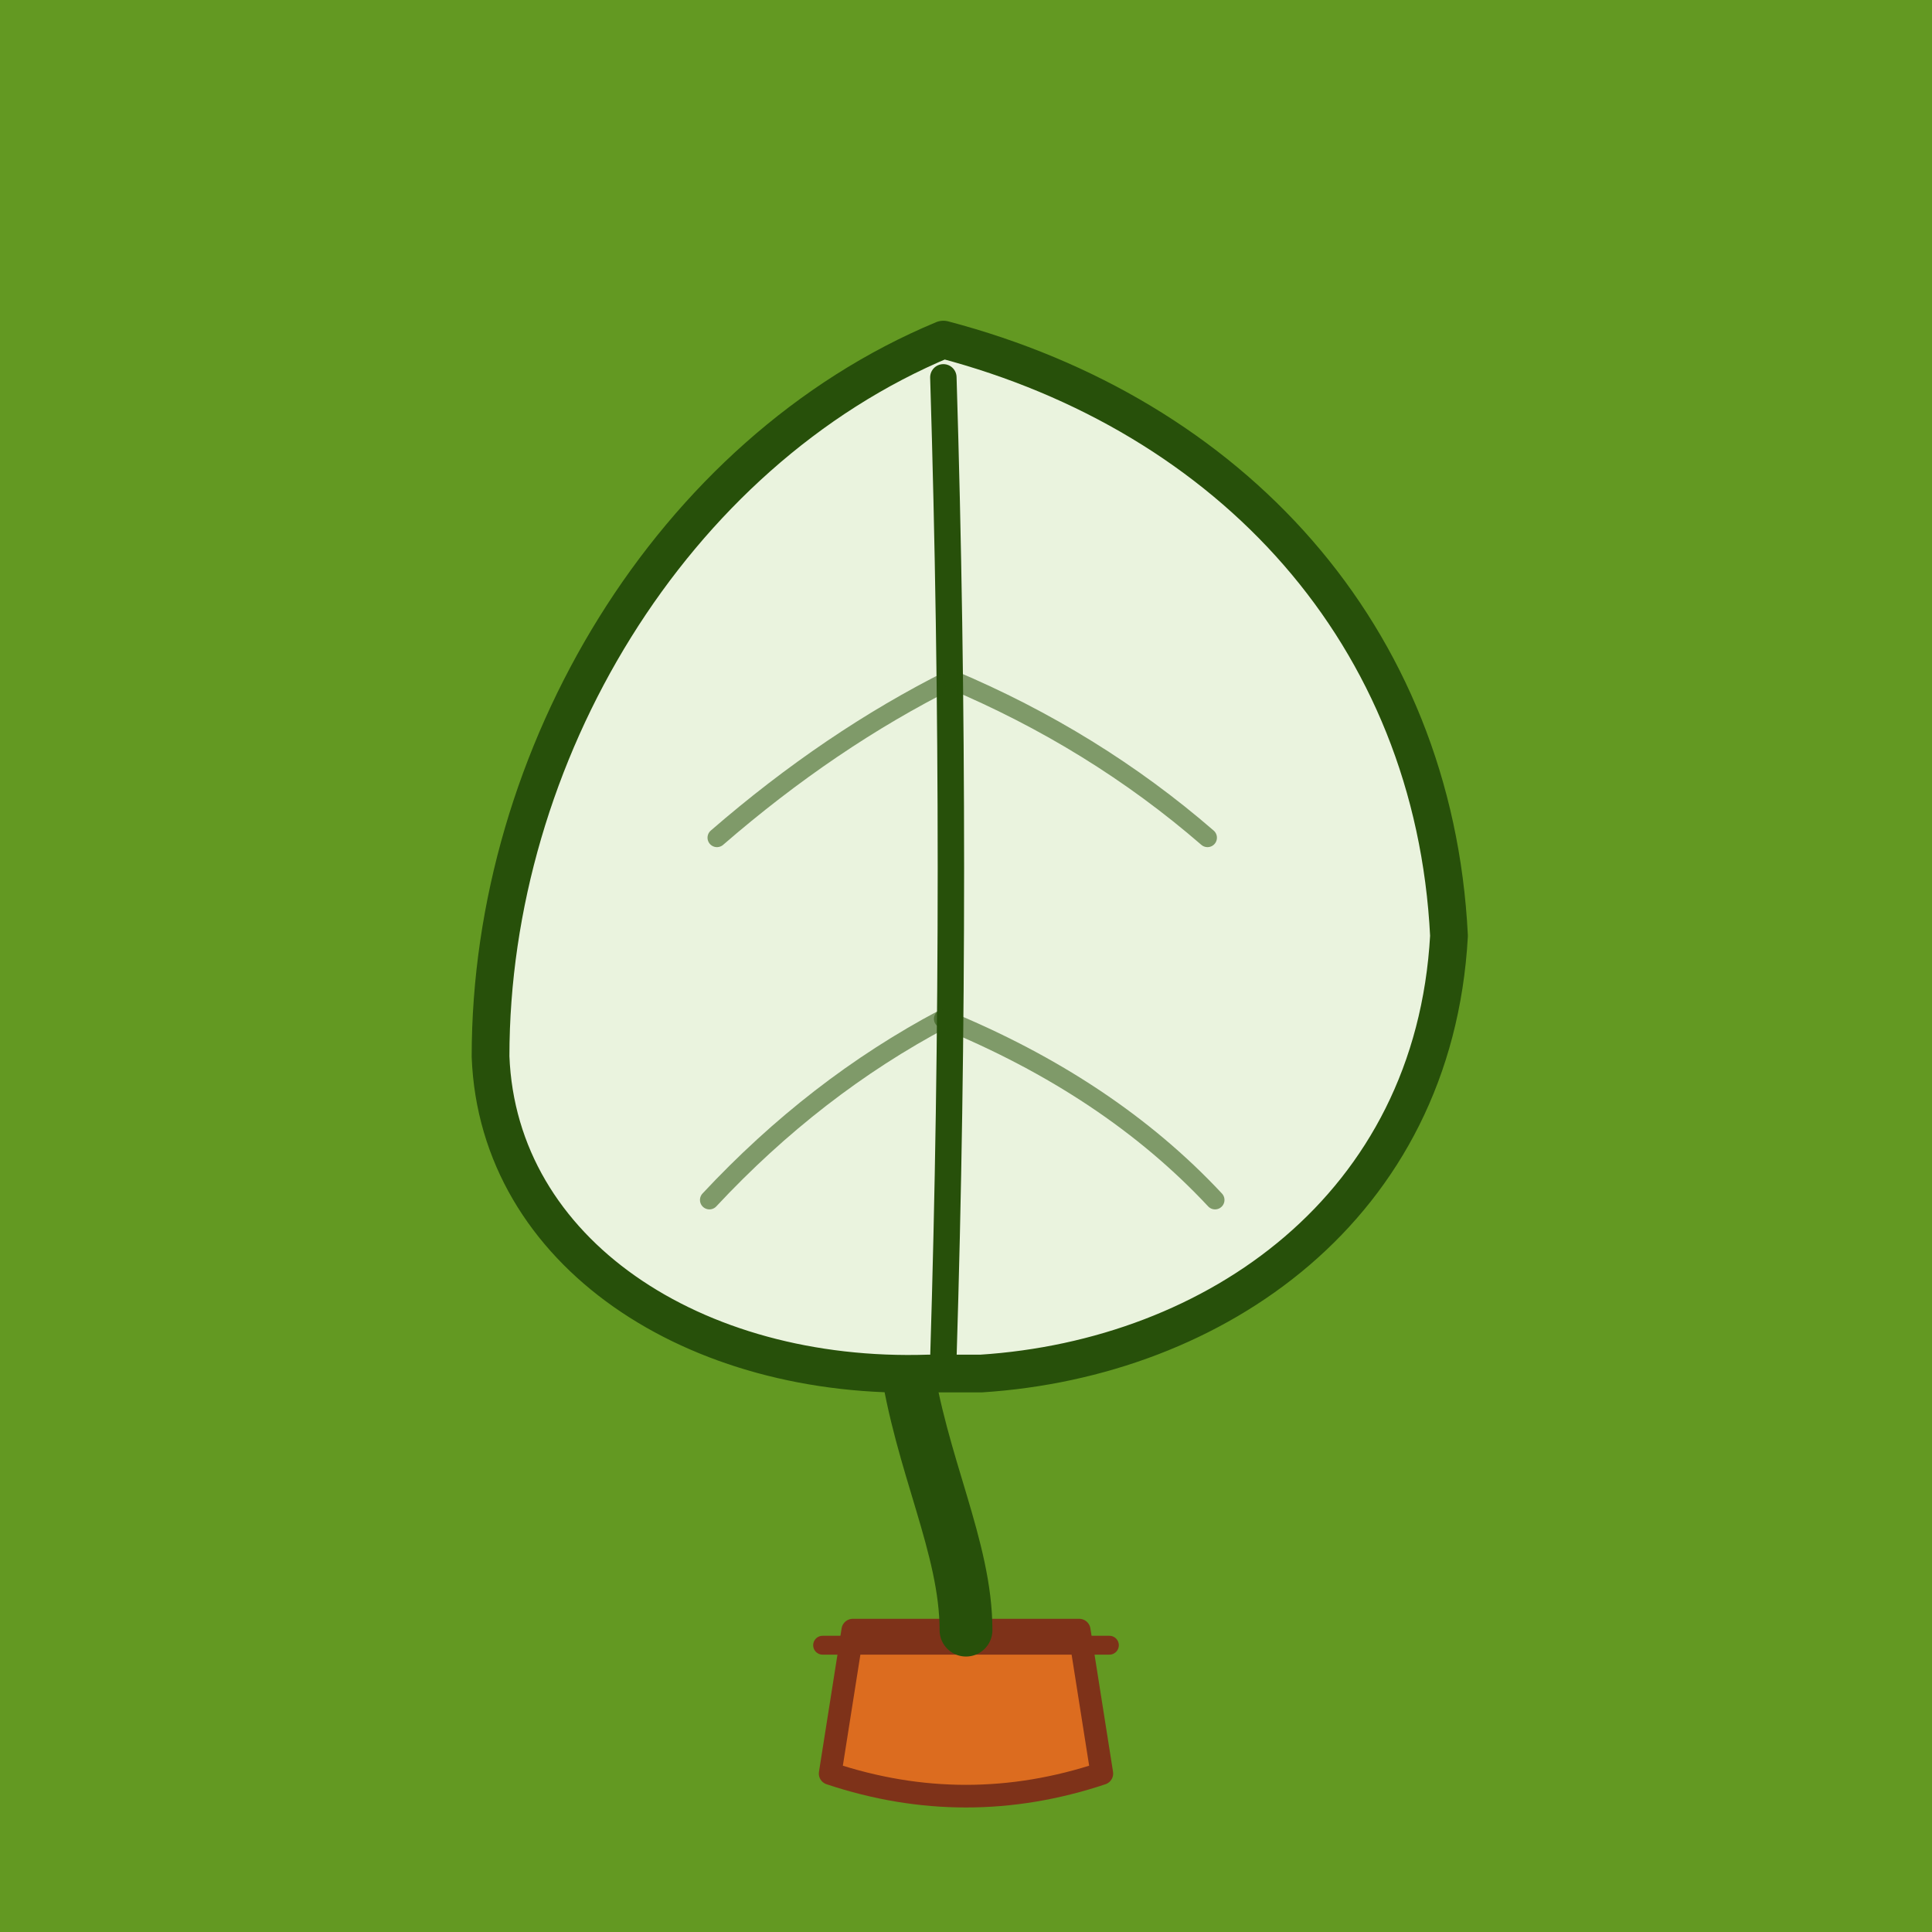
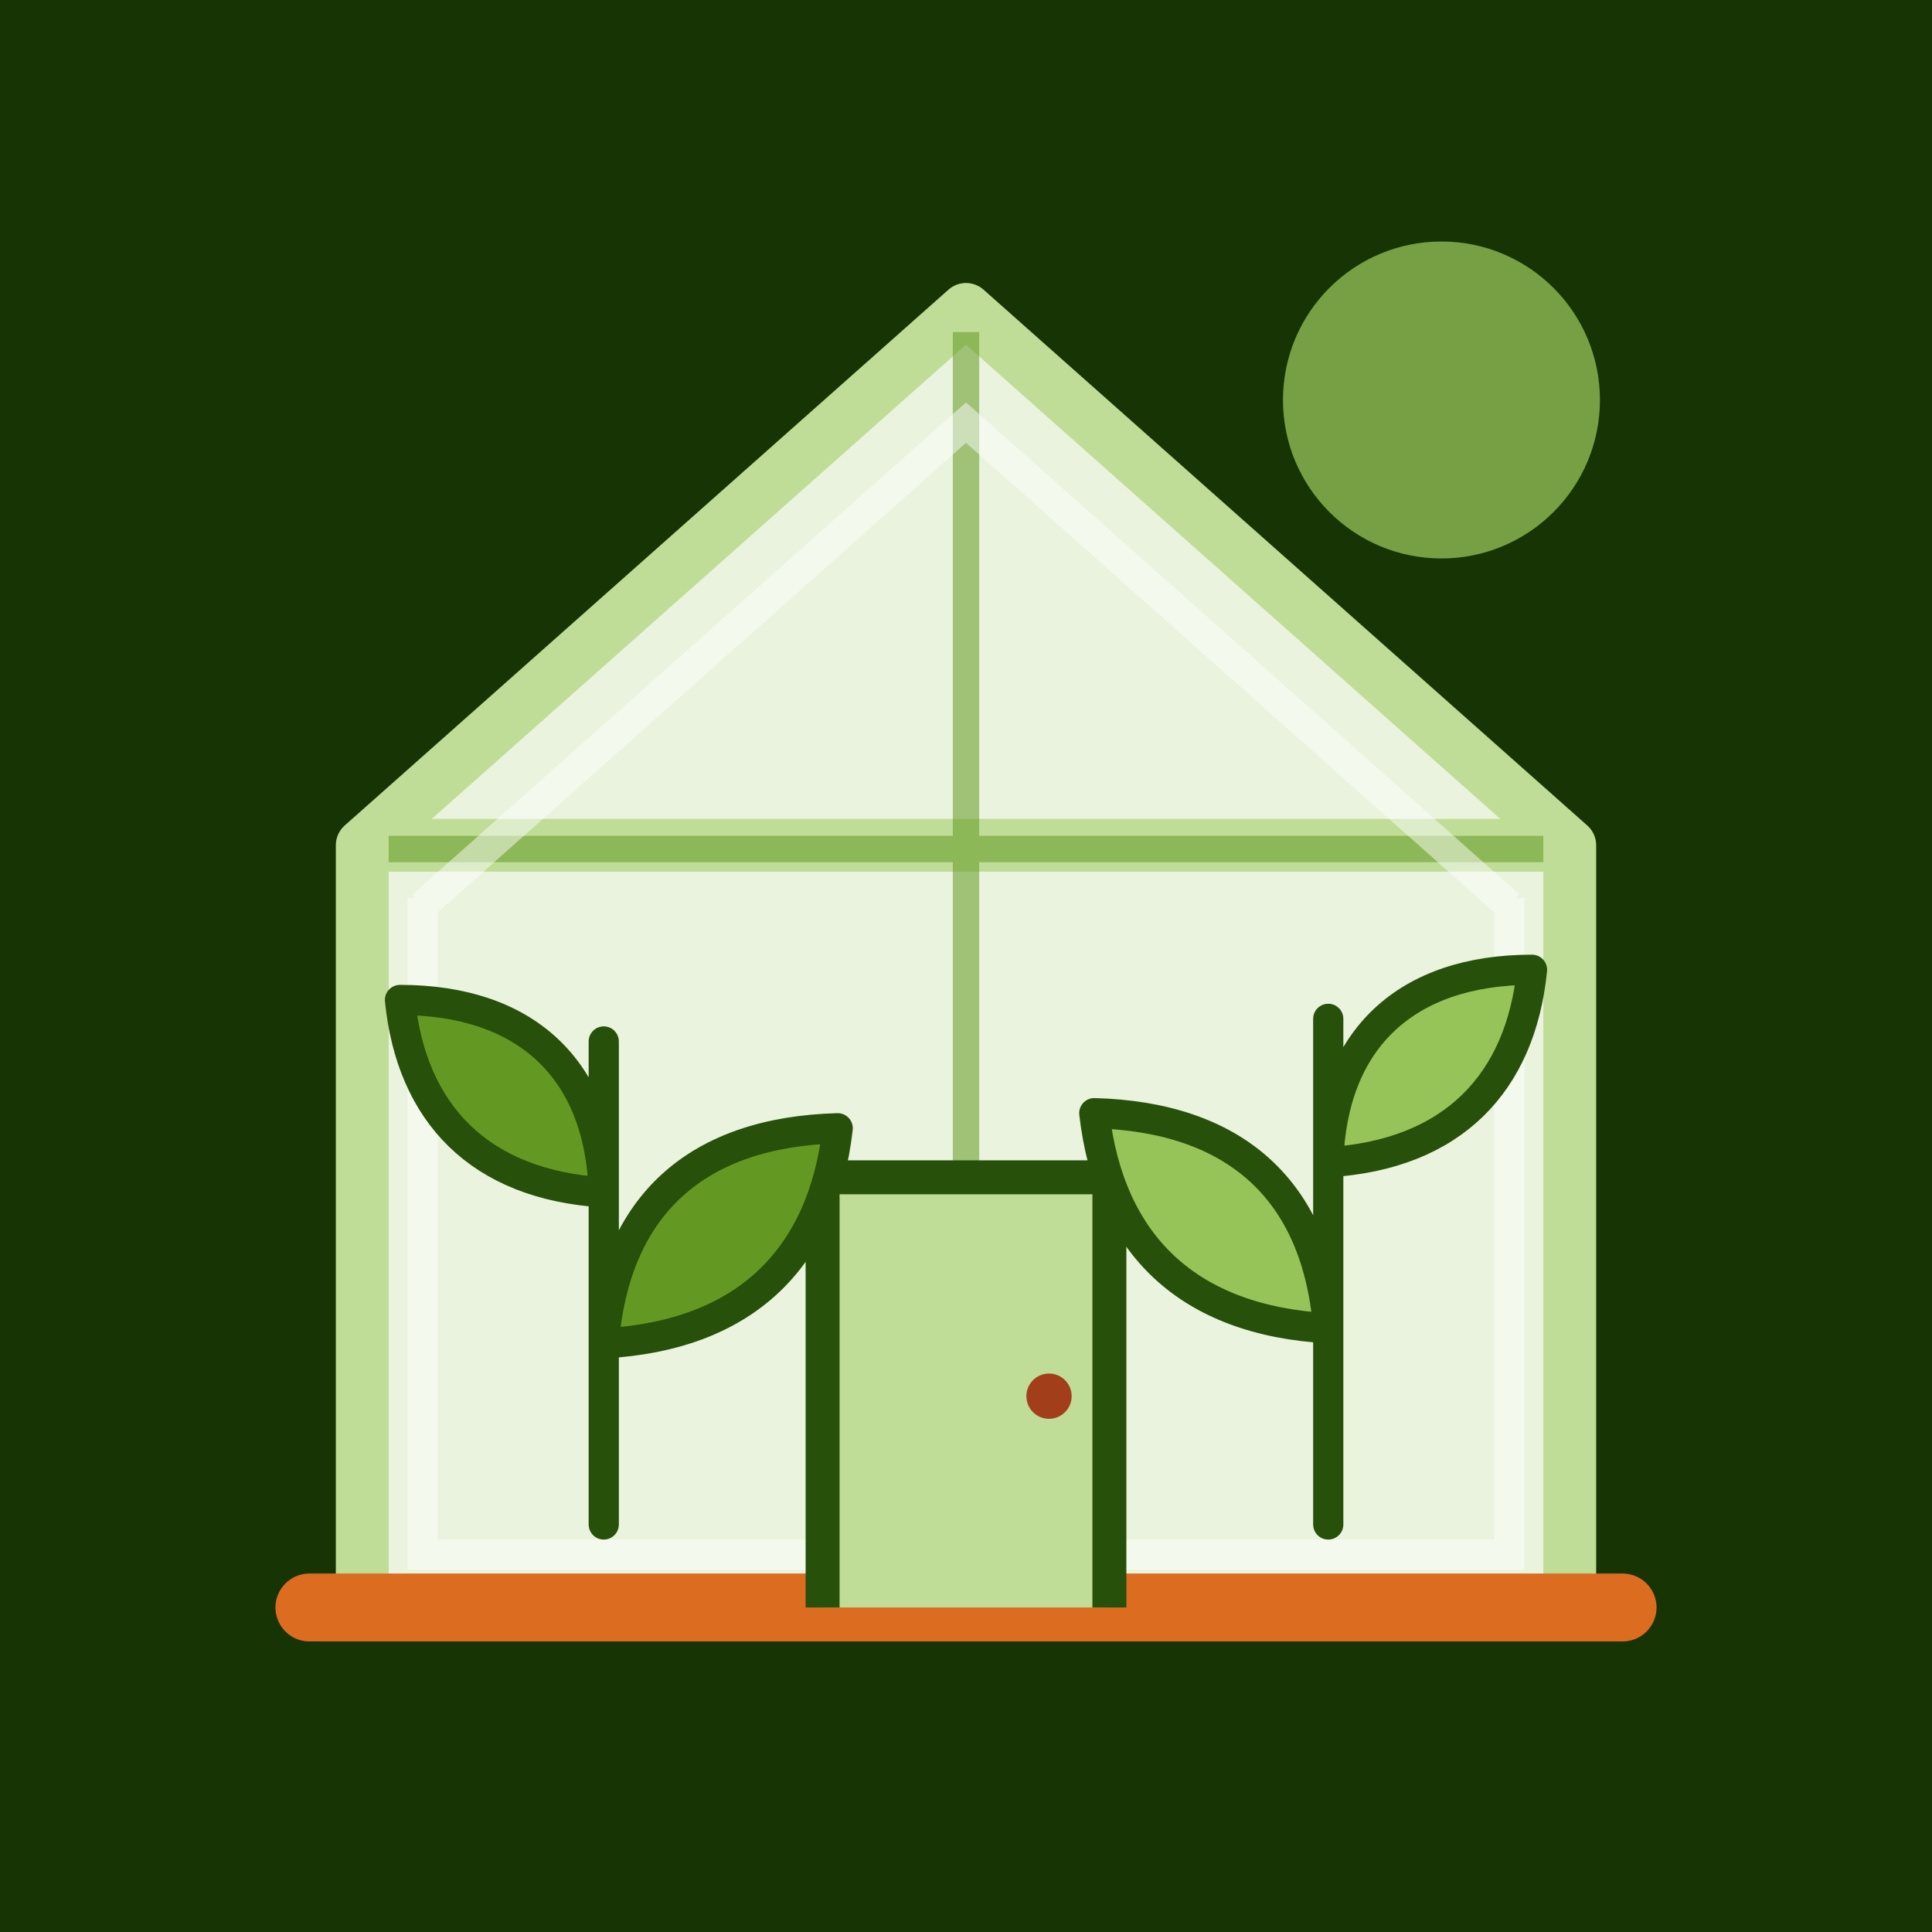
- <svg xmlns="http://www.w3.org/2000/svg" viewBox="0 0 512 512" role="img" aria-label="Family Greenhouse">
-   <rect width="512" height="512" fill="#639922" />
-   <path d="M 220 470            L 226 432            L 286 432            L 292 470            Q 256 482, 220 470 Z" fill="#DC6C1F" stroke="#7E3219" stroke-width="6" stroke-linejoin="round" />
-   <line x1="218" y1="436" x2="294" y2="436" stroke="#7E3219" stroke-width="5" stroke-linecap="round" />
-   <path d="M 256 432 C 256 410, 244 388, 240 360" stroke="#27500A" stroke-width="14" stroke-linecap="round" fill="none" />
-   <path d="M 250 90            C 178 120, 130 200, 130 280            C 132 332, 184 366, 246 364            C 252 364, 256 364, 260 364            C 322 360, 380 320, 384 248            C 380 168, 326 110, 250 90 Z" fill="#EAF3DE" stroke="#27500A" stroke-width="10" stroke-linejoin="round" />
-   <path d="M 250 360 Q 254 230 250 100" stroke="#27500A" stroke-width="7" stroke-linecap="round" fill="none" />
-   <path d="M 252 180 Q 220 196 190 222" stroke="#27500A" stroke-width="5" stroke-linecap="round" fill="none" opacity="0.55" />
-   <path d="M 252 180 Q 290 196 320 222" stroke="#27500A" stroke-width="5" stroke-linecap="round" fill="none" opacity="0.55" />
-   <path d="M 250 270 Q 216 288 188 318" stroke="#27500A" stroke-width="5" stroke-linecap="round" fill="none" opacity="0.55" />
-   <path d="M 250 270 Q 294 288 322 318" stroke="#27500A" stroke-width="5" stroke-linecap="round" fill="none" opacity="0.55" />
+ <svg xmlns="http://www.w3.org/2000/svg" viewBox="0 0 512 512" role="img" aria-labelledby="title desc">
+   <rect width="512" height="512" fill="#173404" />
+   <circle cx="382" cy="106" r="42" fill="#97C459" opacity=".75" />
+   <path d="M96 224 256 82l160 142v202H96Z" fill="#EAF3DE" />
+   <path d="M96 224 256 82l160 142M96 224h320v202H96Z" fill="none" stroke="#C0DD97" stroke-width="14" stroke-linejoin="round" />
+   <path d="M256 88v338M103 225h306" fill="none" stroke="#639922" stroke-width="7" opacity=".55" />
+   <path d="M112 238v174h288V238M112 240 256 112l144 128" fill="none" stroke="#FFFFFF" stroke-width="8" opacity=".48" />
+   <path d="M82 426h348" stroke="#DC6C1F" stroke-width="18" stroke-linecap="round" />
+   <path d="M218 426V312h76v114" fill="#C0DD97" stroke="#27500A" stroke-width="9" stroke-linejoin="round" />
+   <circle cx="278" cy="370" r="6" fill="#A23F1A" />
+   <path d="M160 404V276M160 316c-33-2-51-21-54-51 33 0 53 18 54 51Zm0 40c37-2 58-22 62-57-37 1-59 20-62 57Z" fill="#639922" stroke="#27500A" stroke-width="8" stroke-linecap="round" stroke-linejoin="round" />
+   <path d="M352 404V270M352 308c33-2 51-21 54-51-33 0-53 18-54 51Zm0 44c-37-2-58-22-62-57 37 1 59 20 62 57Z" fill="#97C459" stroke="#27500A" stroke-width="8" stroke-linecap="round" stroke-linejoin="round" />
</svg>
